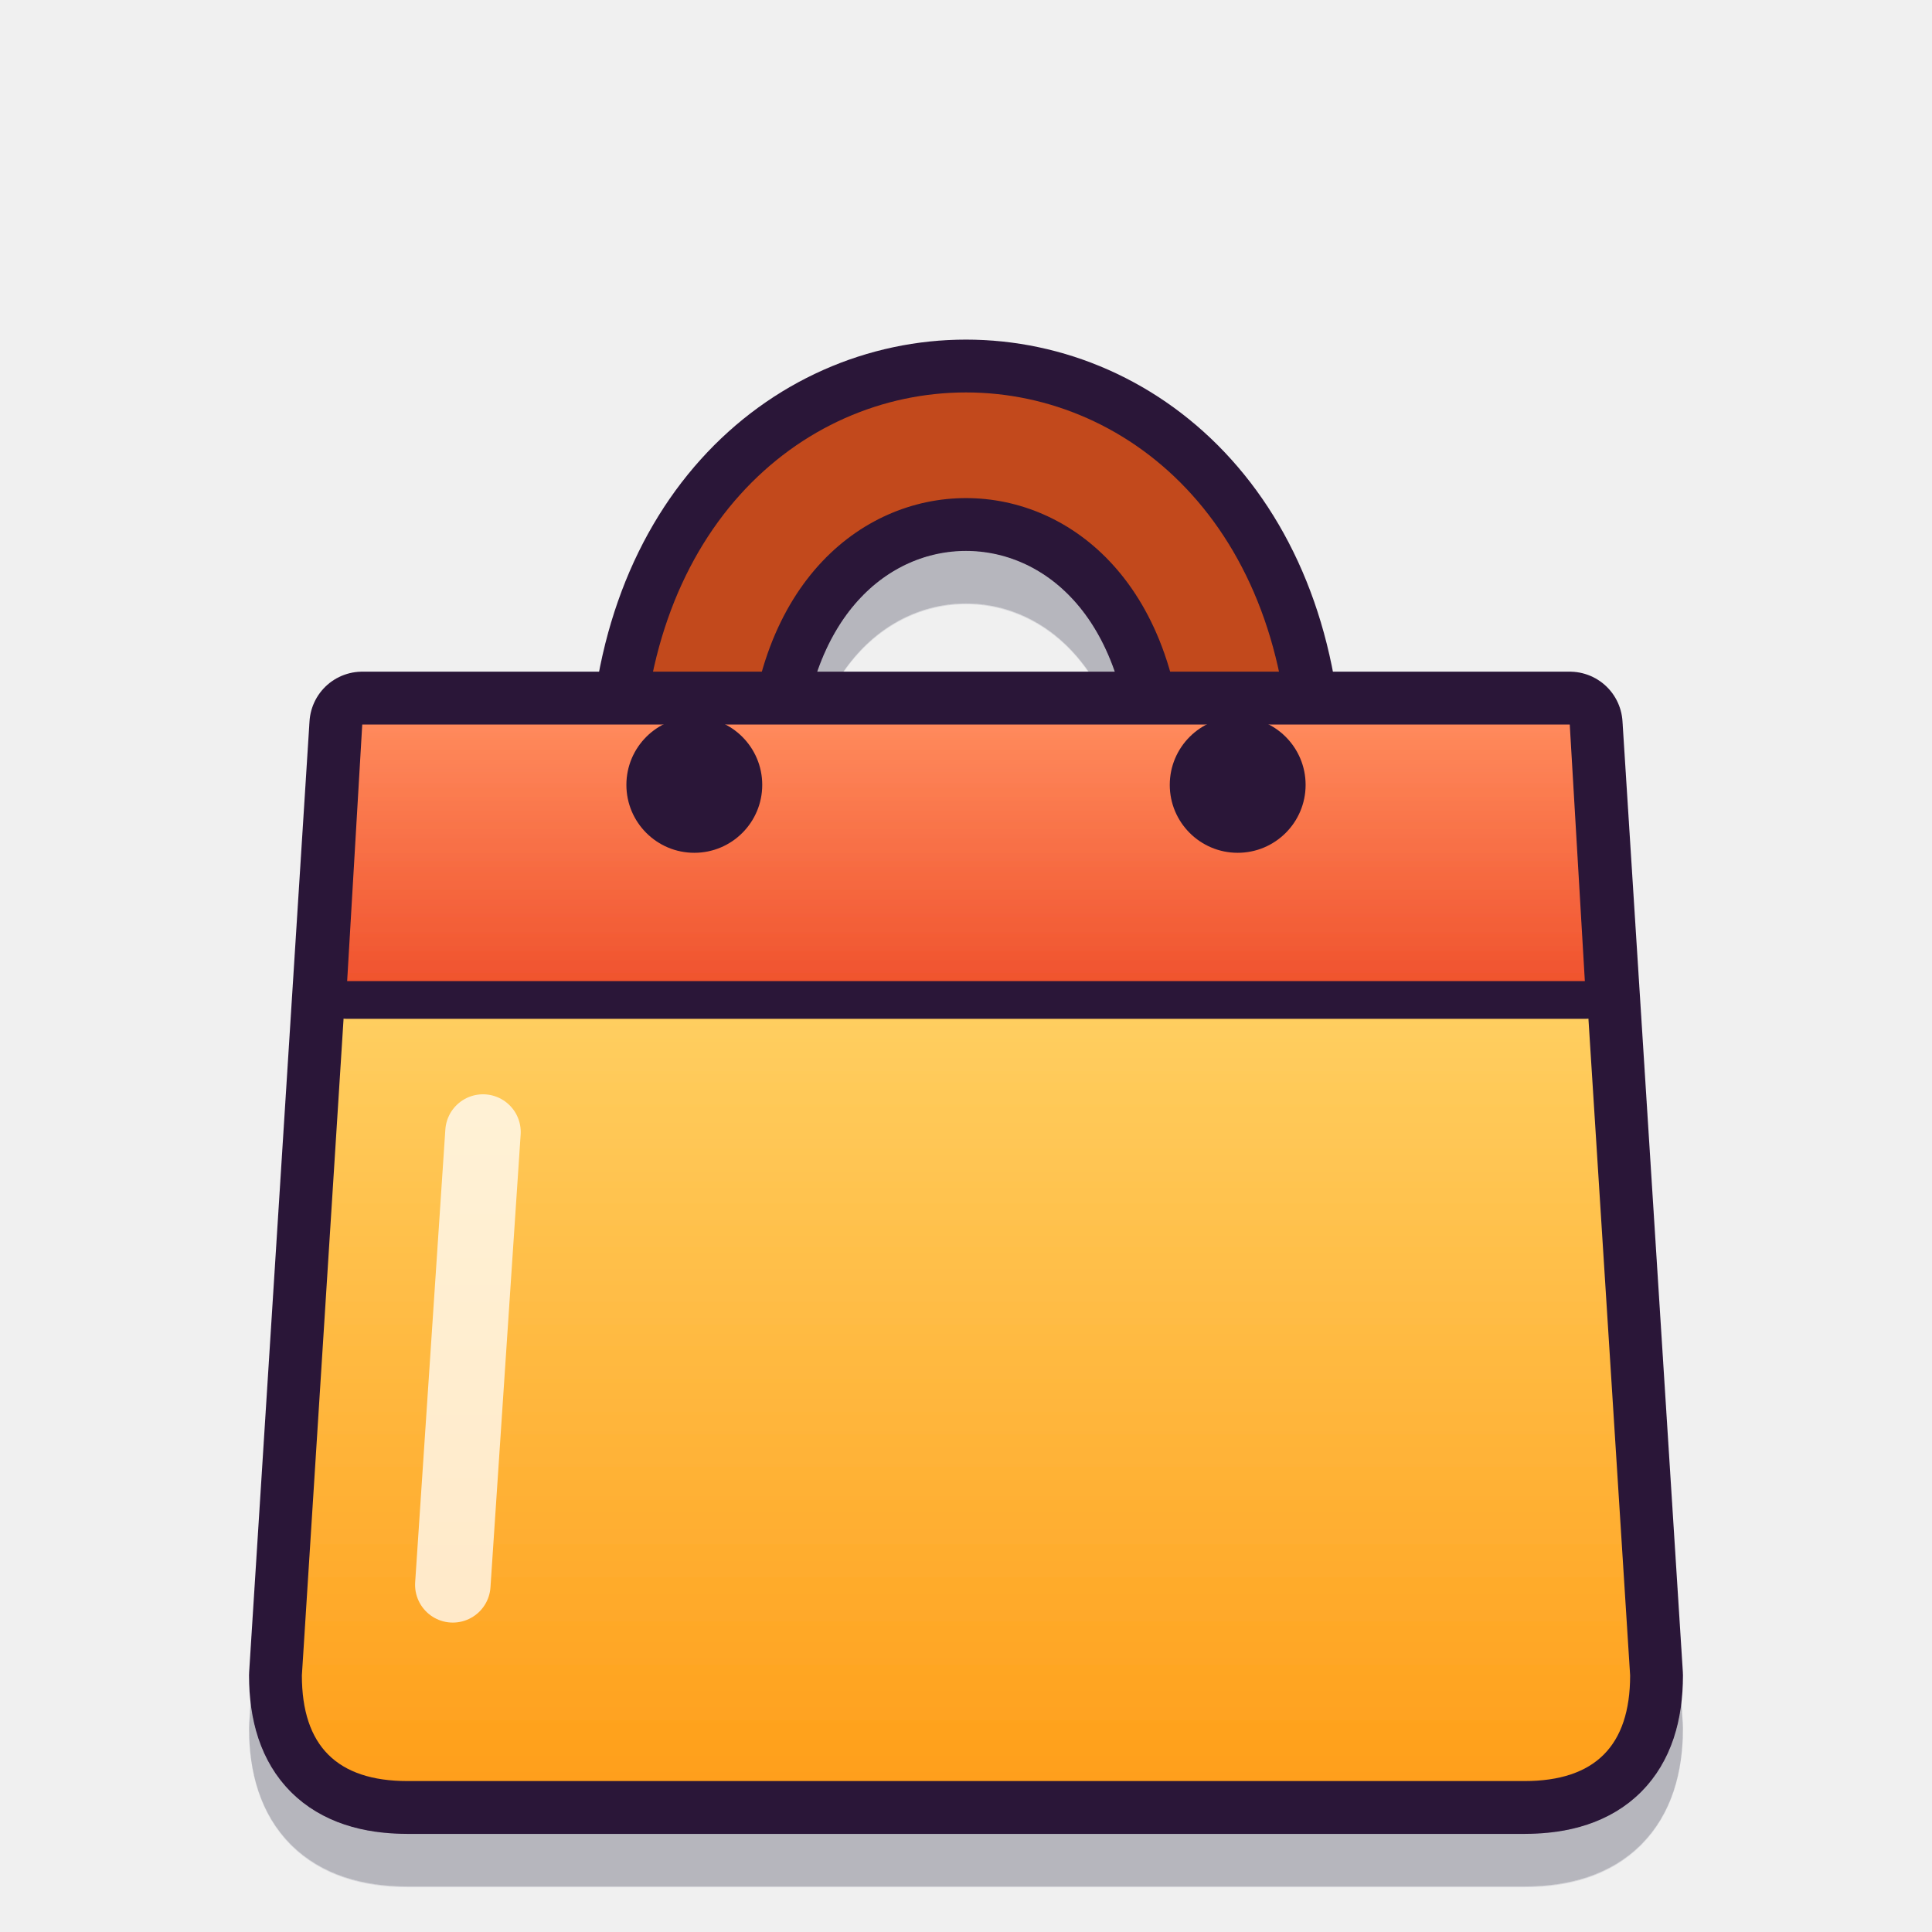
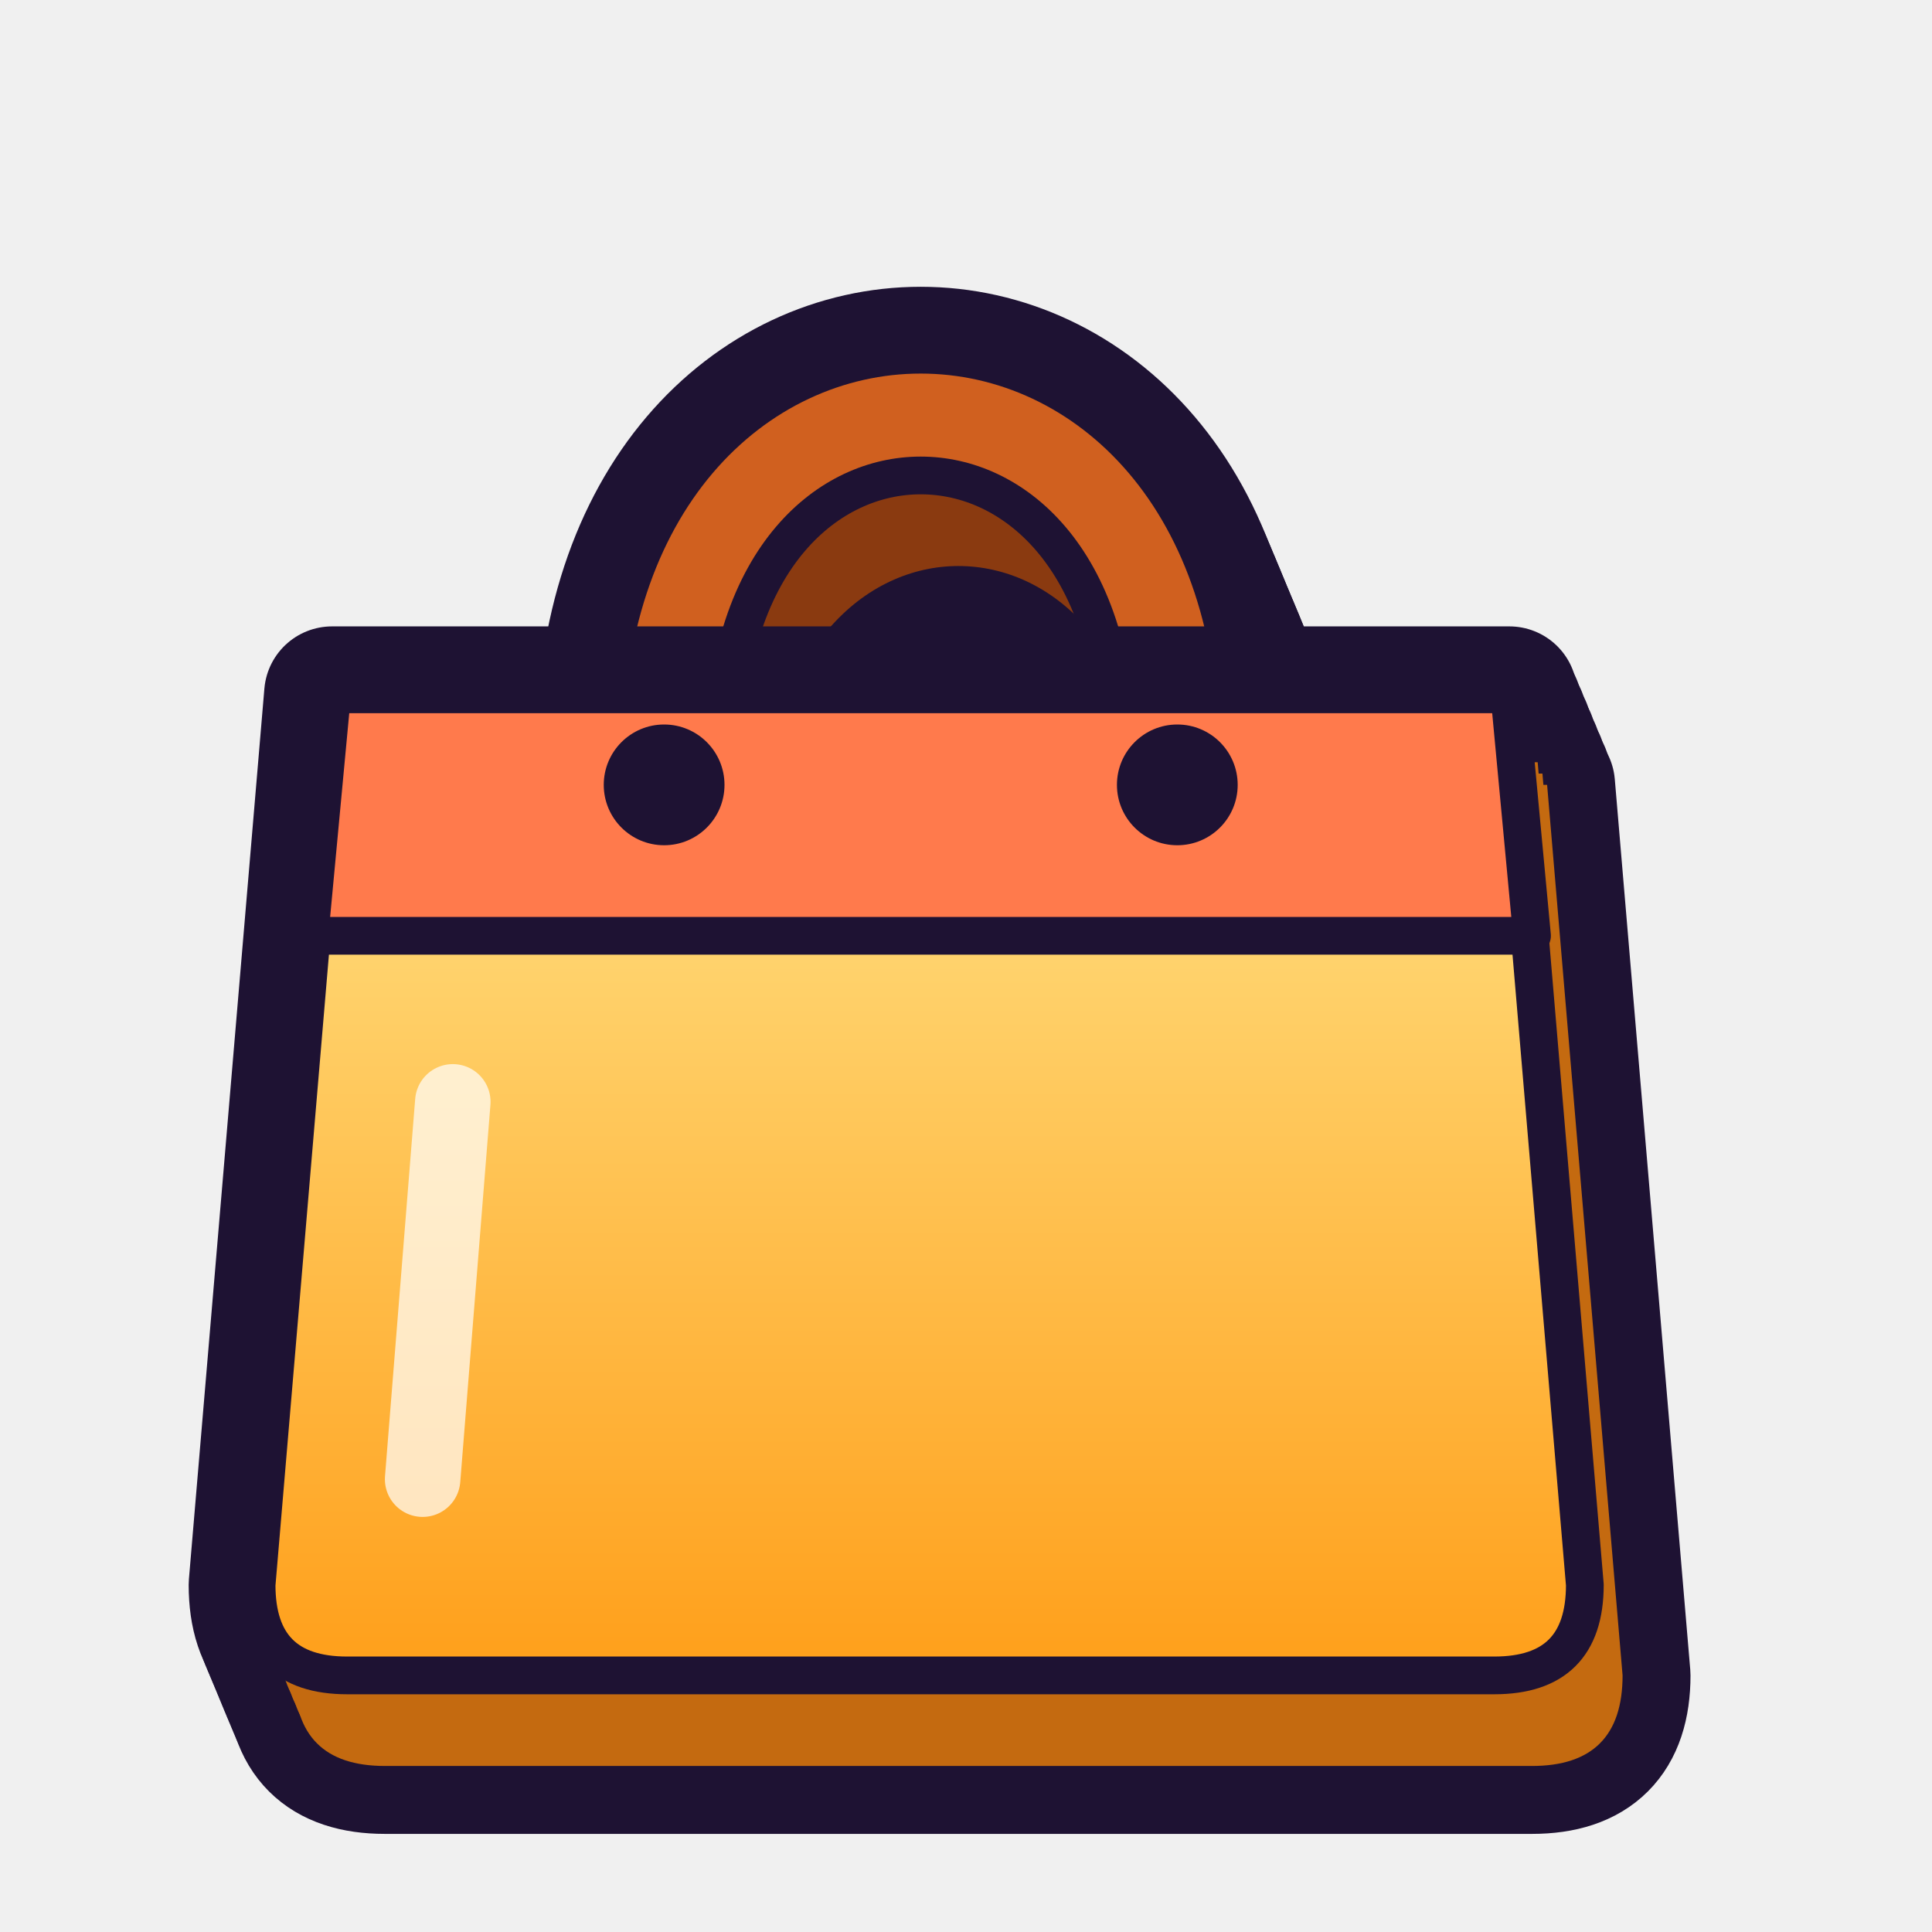
<svg xmlns="http://www.w3.org/2000/svg" viewBox="0 0 256 256" width="256" height="256">
  <defs>
-     <filter id="sh" x="-20%" y="-20%" width="140%" height="140%">
-       <feDropShadow dx="0" dy="7" stdDeviation="0" flood-color="#2A1638" flood-opacity="0.28" />
-     </filter>
+     <linearGradient id="shp" x1="0" y1="0" x2="0" y2="1">
+       <stop offset="0" stop-color="#FFE58A" />
+       <stop offset="1" stop-color="#FF9F1A" />
+     </linearGradient>
  </defs>
-   <g filter="url(#sh)">
-     <defs>
-       <linearGradient id="shp" x1="0" y1="0" x2="0" y2="1">
-         <stop offset="0" stop-color="#FFE07A" />
-         <stop offset="1" stop-color="#FF9F1A" />
-       </linearGradient>
-       <linearGradient id="shb" x1="0" y1="0" x2="0" y2="1">
-         <stop offset="0" stop-color="#FF8A5C" />
-         <stop offset="1" stop-color="#F0532E" />
-       </linearGradient>
-     </defs>
-     <path d="M92 104 C92 44 164 44 164 104" fill="none" stroke="#2A1638" stroke-width="28" stroke-linecap="round" stroke-linejoin="round" />
-     <path d="M92 104 C92 44 164 44 164 104" fill="none" stroke="#C24A1A" stroke-width="14" stroke-linecap="round" stroke-linejoin="round" />
-     <path d="M48 96 H208 L216 222 Q216 236 202 236 H54 Q40 236 40 222 Z" fill="url(#shp)" stroke="#2A1638" stroke-width="14" stroke-linejoin="round" paint-order="stroke" />
-     <path d="M48 96 H208 L210 130 H46 Z" fill="url(#shb)" stroke="#2A1638" stroke-width="10" stroke-linejoin="round" paint-order="stroke" />
-     <circle cx="92" cy="104" r="9" fill="#2A1638" />
-     <circle cx="164" cy="104" r="9" fill="#2A1638" />
-     <path d="M64 150 L60 210" fill="none" stroke="#FFFFFF" stroke-width="10" stroke-linecap="round" opacity="0.75" />
+   <path d="M88 100 C88 40 156 40 156 100" fill="none" stroke="#1E1233" stroke-width="34" stroke-linecap="round" stroke-linejoin="round" />
+   <g transform="translate(0.62 1.50)">
+     <path d="M88 100 C88 40 156 40 156 100" fill="none" stroke="#1E1233" stroke-width="34" stroke-linecap="round" stroke-linejoin="round" />
  </g>
+   <g transform="translate(1.25 3.00)">
+     <path d="M88 100 C88 40 156 40 156 100" fill="none" stroke="#1E1233" stroke-width="34" stroke-linecap="round" stroke-linejoin="round" />
+   </g>
+   <g transform="translate(1.88 4.50)">
+     <path d="M88 100 C88 40 156 40 156 100" fill="none" stroke="#1E1233" stroke-width="34" stroke-linecap="round" stroke-linejoin="round" />
+   </g>
+   <g transform="translate(2.50 6.00)">
+     <path d="M88 100 C88 40 156 40 156 100" fill="none" stroke="#1E1233" stroke-width="34" stroke-linecap="round" stroke-linejoin="round" />
+   </g>
+   <g transform="translate(3.12 7.50)">
+     <path d="M88 100 C88 40 156 40 156 100" fill="none" stroke="#1E1233" stroke-width="34" stroke-linecap="round" stroke-linejoin="round" />
+   </g>
+   <g transform="translate(3.75 9.00)">
+     <path d="M88 100 C88 40 156 40 156 100" fill="none" stroke="#1E1233" stroke-width="34" stroke-linecap="round" stroke-linejoin="round" />
+   </g>
+   <g transform="translate(4.38 10.50)">
+     <path d="M88 100 C88 40 156 40 156 100" fill="none" stroke="#1E1233" stroke-width="34" stroke-linecap="round" stroke-linejoin="round" />
+   </g>
+   <g transform="translate(5.00 12.00)">
+     <path d="M88 100 C88 40 156 40 156 100" fill="none" stroke="#1E1233" stroke-width="34" stroke-linecap="round" stroke-linejoin="round" />
+   </g>
+   <g transform="translate(0.62 1.50)">
+     <path d="M88 100 C88 40 156 40 156 100" fill="none" stroke="#8A3A10" stroke-width="16" stroke-linecap="round" stroke-linejoin="round" />
+   </g>
+   <g transform="translate(1.25 3.00)">
+     <path d="M88 100 C88 40 156 40 156 100" fill="none" stroke="#8A3A10" stroke-width="16" stroke-linecap="round" stroke-linejoin="round" />
+   </g>
+   <g transform="translate(1.88 4.50)">
+     <path d="M88 100 C88 40 156 40 156 100" fill="none" stroke="#8A3A10" stroke-width="16" stroke-linecap="round" stroke-linejoin="round" />
+   </g>
+   <g transform="translate(2.50 6.00)">
+     <path d="M88 100 C88 40 156 40 156 100" fill="none" stroke="#8A3A10" stroke-width="16" stroke-linecap="round" stroke-linejoin="round" />
+   </g>
+   <g transform="translate(3.12 7.50)">
+     <path d="M88 100 C88 40 156 40 156 100" fill="none" stroke="#8A3A10" stroke-width="16" stroke-linecap="round" stroke-linejoin="round" />
+   </g>
+   <g transform="translate(3.75 9.00)">
+     <path d="M88 100 C88 40 156 40 156 100" fill="none" stroke="#8A3A10" stroke-width="16" stroke-linecap="round" stroke-linejoin="round" />
+   </g>
+   <g transform="translate(4.38 10.50)">
+     <path d="M88 100 C88 40 156 40 156 100" fill="none" stroke="#8A3A10" stroke-width="16" stroke-linecap="round" stroke-linejoin="round" />
+   </g>
+   <g transform="translate(5.00 12.00)">
+     <path d="M88 100 C88 40 156 40 156 100" fill="none" stroke="#8A3A10" stroke-width="16" stroke-linecap="round" stroke-linejoin="round" />
+   </g>
+   <path d="M88 100 C88 40 156 40 156 100" fill="none" stroke="#1E1233" stroke-width="21" stroke-linecap="round" stroke-linejoin="round" />
+   <path d="M88 100 C88 40 156 40 156 100" fill="none" stroke="#D0601F" stroke-width="11" stroke-linecap="round" stroke-linejoin="round" />
+   <path d="M44 92 H200 L210 210 Q210 222 198 222 H46 Q34 222 34 210 Z" fill="#1E1233" stroke="#1E1233" stroke-width="18" stroke-linejoin="round" />
+   <g transform="translate(0.62 1.50)">
+     <path d="M44 92 H200 L210 210 Q210 222 198 222 H46 Q34 222 34 210 Z" fill="#1E1233" stroke="#1E1233" stroke-width="18" stroke-linejoin="round" />
+   </g>
+   <g transform="translate(1.25 3.00)">
+     <path d="M44 92 H200 L210 210 Q210 222 198 222 H46 Q34 222 34 210 Z" fill="#1E1233" stroke="#1E1233" stroke-width="18" stroke-linejoin="round" />
+   </g>
+   <g transform="translate(1.88 4.50)">
+     <path d="M44 92 H200 L210 210 Q210 222 198 222 H46 Q34 222 34 210 Z" fill="#1E1233" stroke="#1E1233" stroke-width="18" stroke-linejoin="round" />
+   </g>
+   <g transform="translate(2.50 6.00)">
+     <path d="M44 92 H200 L210 210 Q210 222 198 222 H46 Q34 222 34 210 Z" fill="#1E1233" stroke="#1E1233" stroke-width="18" stroke-linejoin="round" />
+   </g>
+   <g transform="translate(3.12 7.50)">
+     <path d="M44 92 H200 L210 210 Q210 222 198 222 H46 Q34 222 34 210 Z" fill="#1E1233" stroke="#1E1233" stroke-width="18" stroke-linejoin="round" />
+   </g>
+   <g transform="translate(3.75 9.00)">
+     <path d="M44 92 H200 L210 210 Q210 222 198 222 H46 Q34 222 34 210 Z" fill="#1E1233" stroke="#1E1233" stroke-width="18" stroke-linejoin="round" />
+   </g>
+   <g transform="translate(4.38 10.50)">
+     <path d="M44 92 H200 L210 210 Q210 222 198 222 H46 Q34 222 34 210 Z" fill="#1E1233" stroke="#1E1233" stroke-width="18" stroke-linejoin="round" />
+   </g>
+   <g transform="translate(5.00 12.00)">
+     <path d="M44 92 H200 L210 210 Q210 222 198 222 H46 Q34 222 34 210 Z" fill="#1E1233" stroke="#1E1233" stroke-width="18" stroke-linejoin="round" />
+   </g>
+   <g transform="translate(0.62 1.50)">
+     <path d="M44 92 H200 L210 210 Q210 222 198 222 H46 Q34 222 34 210 Z" fill="#C46A10" />
+   </g>
+   <g transform="translate(1.25 3.00)">
+     <path d="M44 92 H200 L210 210 Q210 222 198 222 H46 Q34 222 34 210 Z" fill="#C46A10" />
+   </g>
+   <g transform="translate(1.88 4.50)">
+     <path d="M44 92 H200 L210 210 Q210 222 198 222 H46 Q34 222 34 210 Z" fill="#C46A10" />
+   </g>
+   <g transform="translate(2.50 6.00)">
+     <path d="M44 92 H200 L210 210 Q210 222 198 222 H46 Q34 222 34 210 Z" fill="#C46A10" />
+   </g>
+   <g transform="translate(3.12 7.50)">
+     <path d="M44 92 H200 L210 210 Q210 222 198 222 H46 Q34 222 34 210 Z" fill="#C46A10" />
+   </g>
+   <g transform="translate(3.75 9.00)">
+     <path d="M44 92 H200 L210 210 Q210 222 198 222 H46 Q34 222 34 210 Z" fill="#C46A10" />
+   </g>
+   <g transform="translate(4.38 10.50)">
+     <path d="M44 92 H200 L210 210 Q210 222 198 222 H46 Q34 222 34 210 Z" fill="#C46A10" />
+   </g>
+   <g transform="translate(5.00 12.00)">
+     <path d="M44 92 H200 L210 210 Q210 222 198 222 H46 Q34 222 34 210 Z" fill="#C46A10" />
+   </g>
+   <path d="M44 92 H200 L210 210 Q210 222 198 222 H46 Q34 222 34 210 Z" fill="url(#shp)" stroke="#1E1233" stroke-width="5" stroke-linejoin="round" />
+   <path d="M44 92 H200 L203 124 H41 Z" fill="#FF7A4C" stroke="#1E1233" stroke-width="5" stroke-linejoin="round" />
+   <circle cx="88" cy="104" r="8" fill="#1E1233" />
+   <circle cx="156" cy="104" r="8" fill="#1E1233" />
+   <path d="M60 146 L56 196" fill="none" stroke="#FFFFFF" stroke-width="10" stroke-linecap="round" opacity="0.7" />
</svg>
